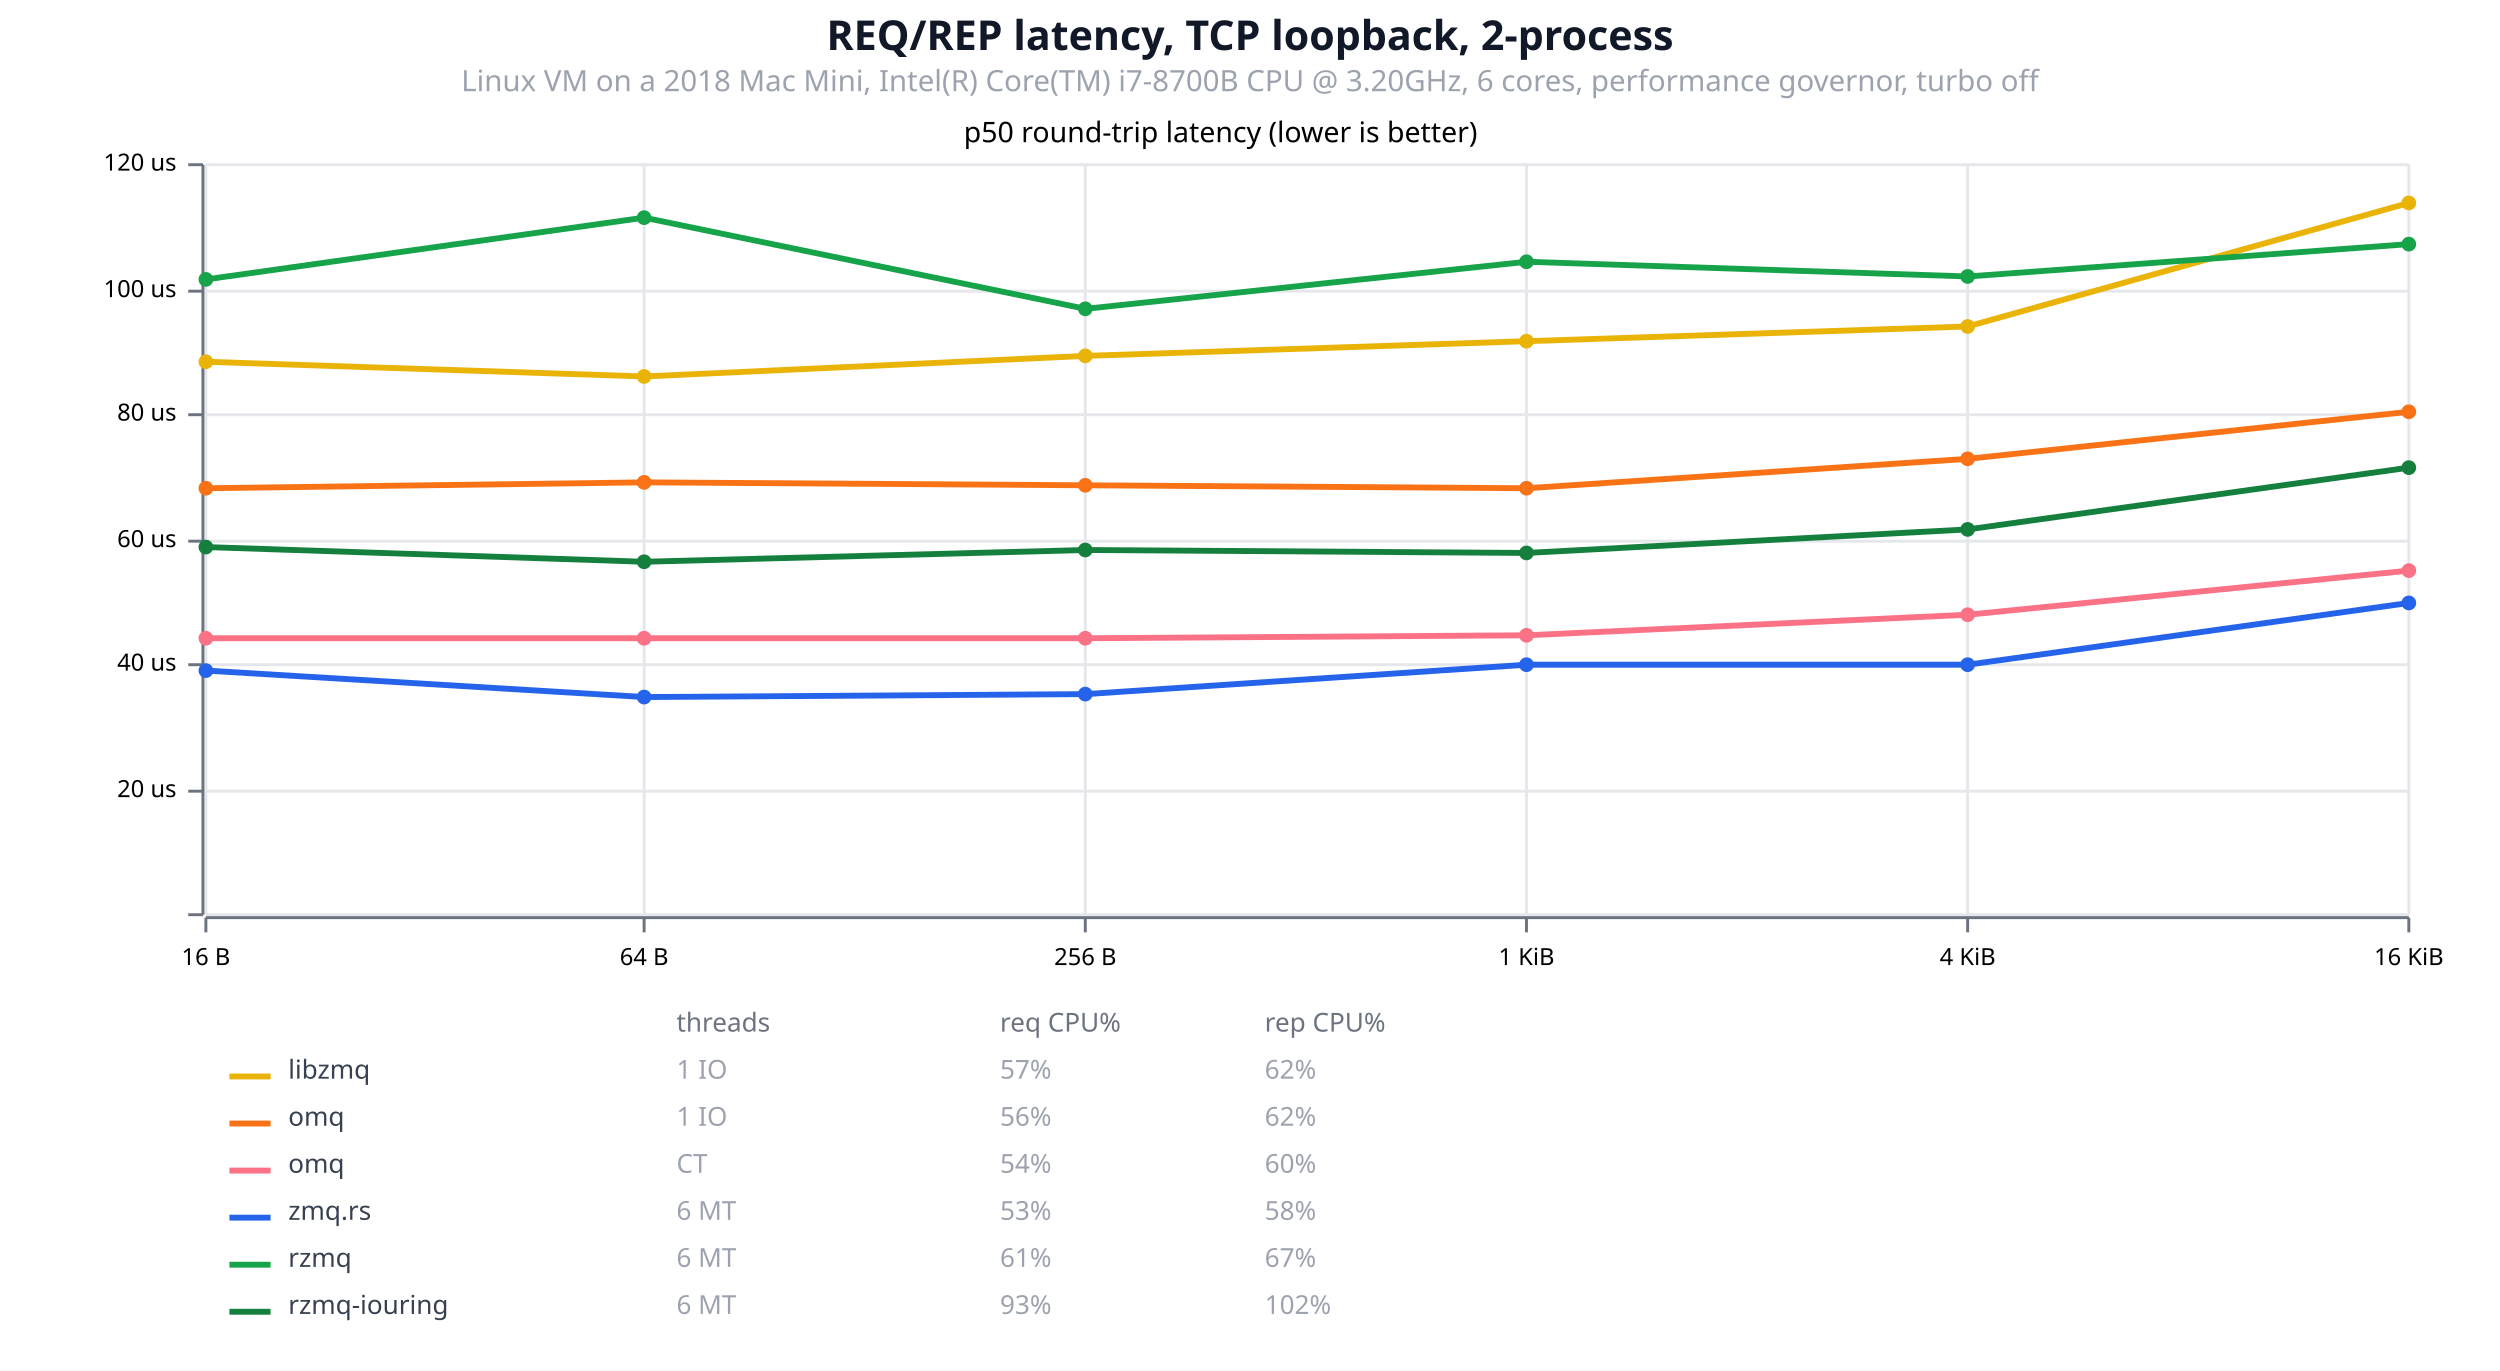
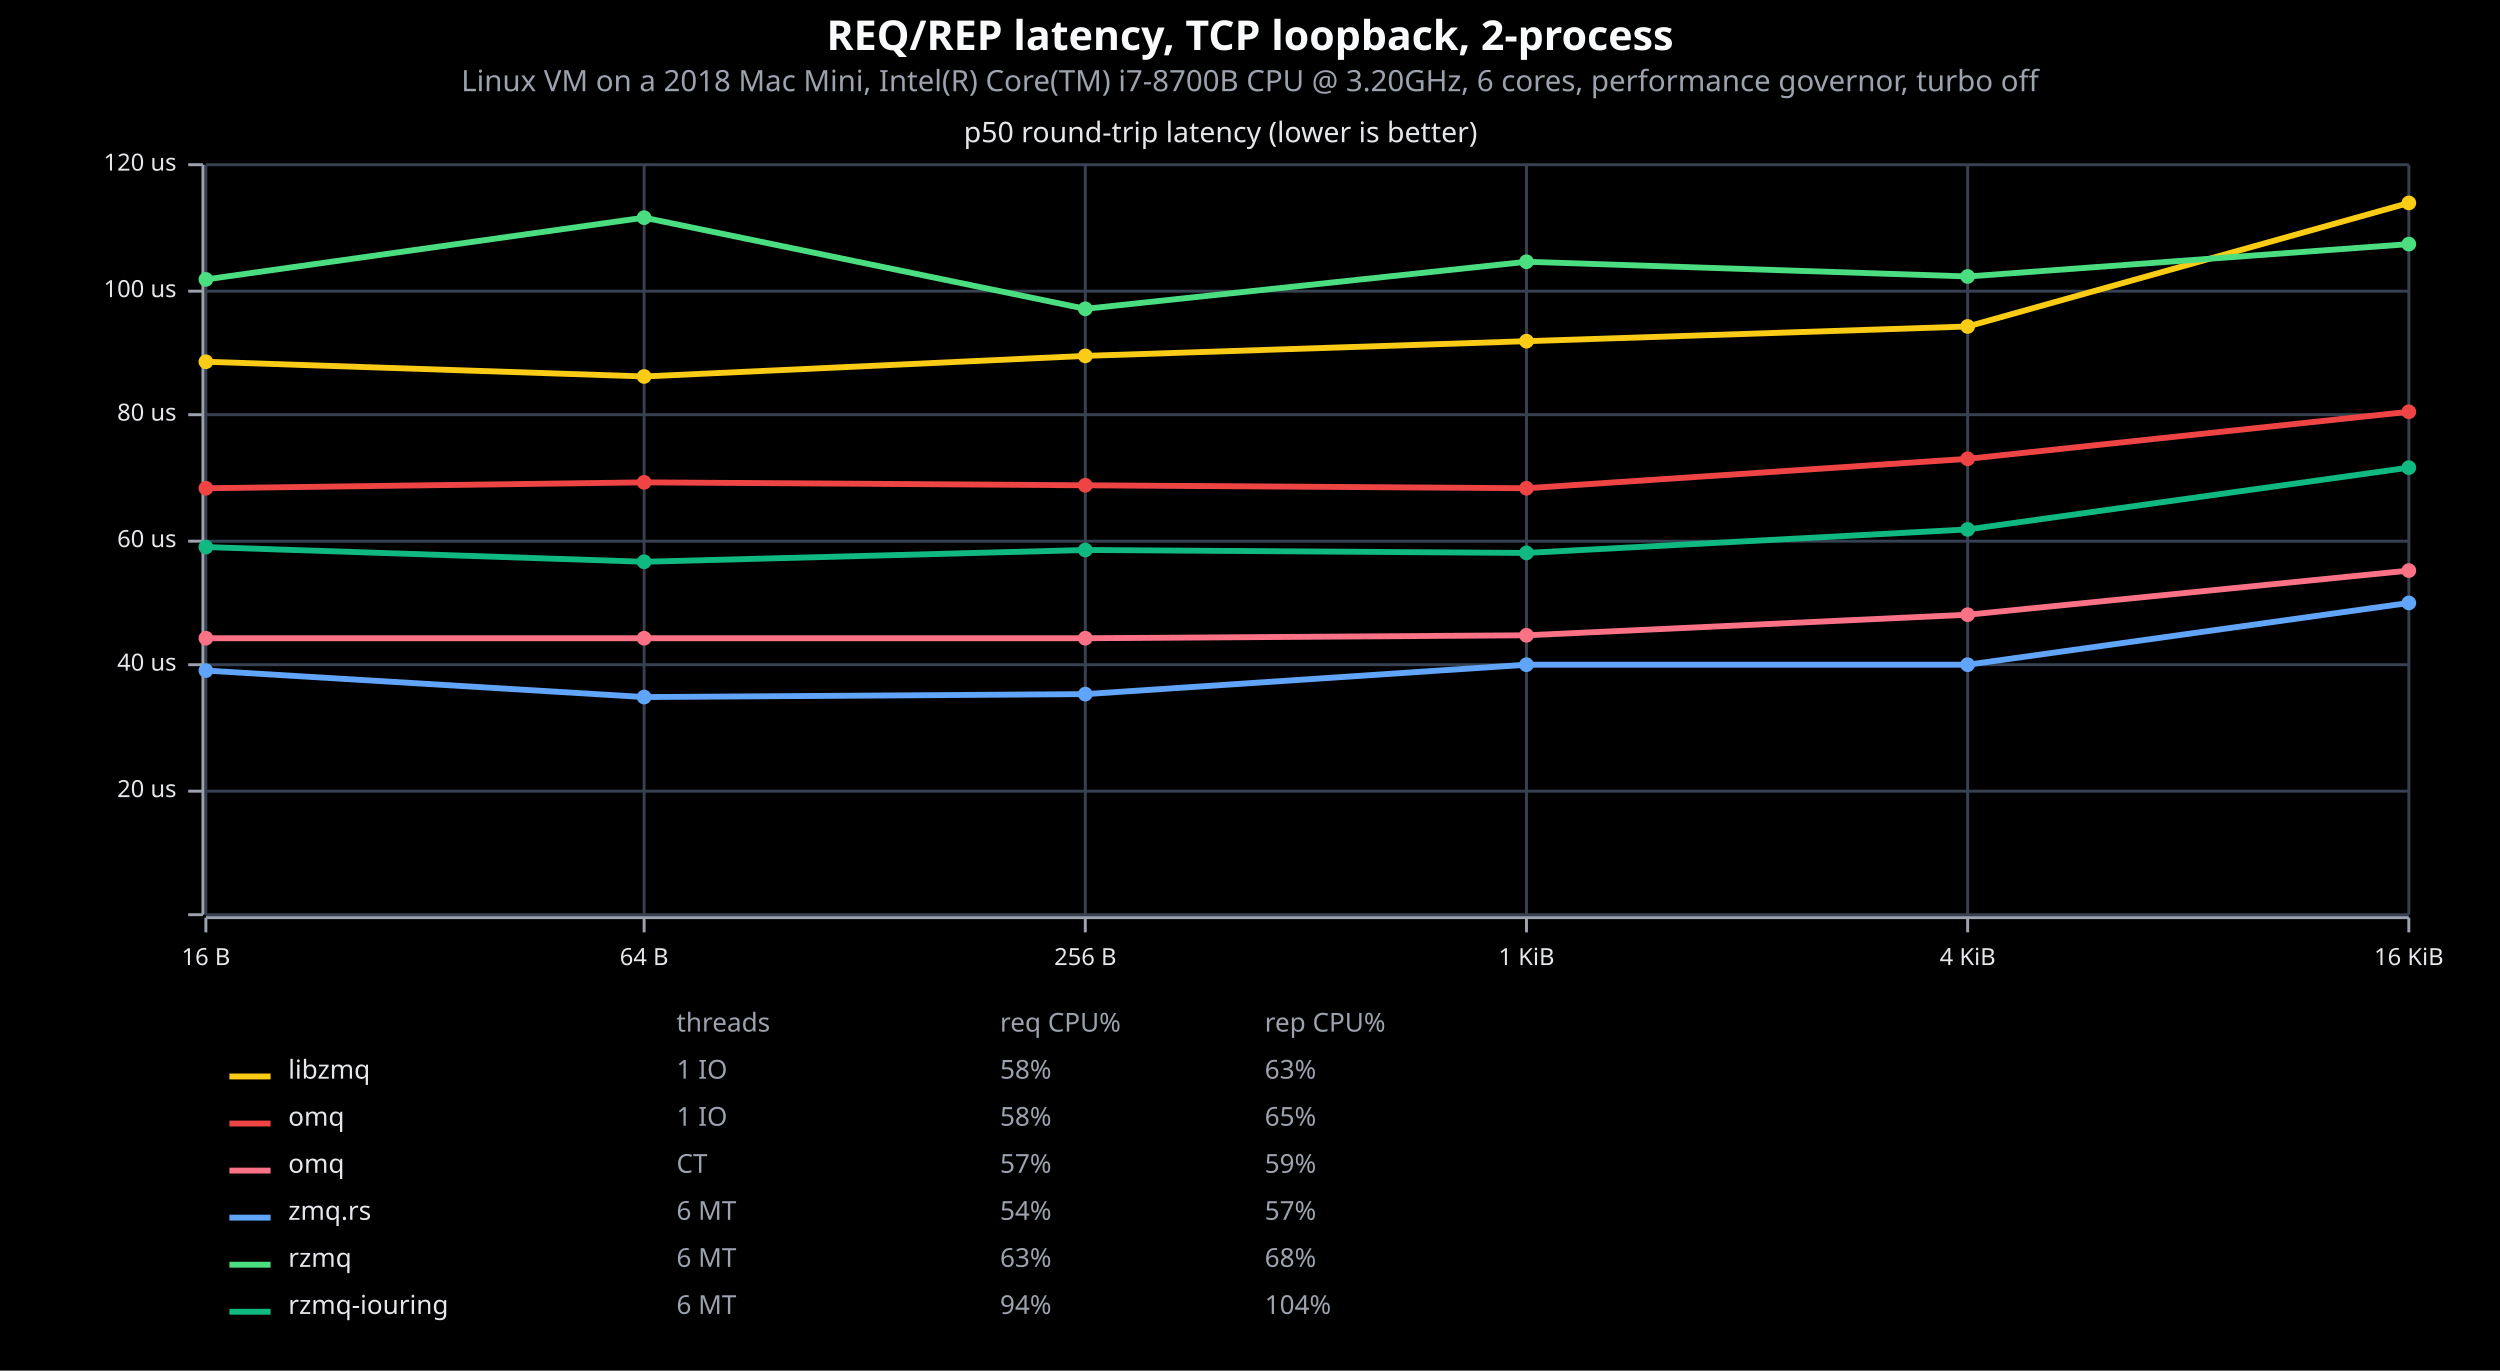
<svg xmlns="http://www.w3.org/2000/svg" viewBox="0 0 850 466" font-family="system-ui, -apple-system, sans-serif">
-   <rect x="0" y="0" width="850" height="466" opacity="1" fill="#FFFFFF" stroke="none" />
-   <text x="425" y="17" text-anchor="middle" font-family="sans-serif" font-size="14" font-weight="bold" fill="#111827">REQ/REP latency, TCP loopback, 2-process</text>
-   <text x="425" y="31" text-anchor="middle" font-family="sans-serif" font-size="10" fill="#9ca3af">Linux VM on a 2018 Mac Mini, Intel(R) Core(TM) i7-8700B CPU @ 3.20GHz, 6 cores, performance governor, turbo off</text>
-   <text x="415" y="41" dy="0.76em" text-anchor="middle" font-family="sans-serif" font-size="9.677" opacity="1" fill="#000000">
+   <rect x="0" y="0" width="850" height="466" opacity="1" fill="#000000" stroke="none" />
+   <text x="425" y="17" text-anchor="middle" font-family="sans-serif" font-size="14" font-weight="bold" fill="#F9FAFB">REQ/REP latency, TCP loopback, 2-process</text>
+   <text x="425" y="31" text-anchor="middle" font-family="sans-serif" font-size="10" fill="#9CA3AF">Linux VM on a 2018 Mac Mini, Intel(R) Core(TM) i7-8700B CPU @ 3.20GHz, 6 cores, performance governor, turbo off</text>
+   <text x="415" y="41" dy="0.76em" text-anchor="middle" font-family="sans-serif" font-size="9.677" opacity="1" fill="#E5E7EB">
p50 round-trip latency (lower is better)
</text>
-   <line opacity="1" stroke="#E5E7EB" stroke-width="1" x1="70" y1="311" x2="70" y2="56" />
-   <line opacity="1" stroke="#E5E7EB" stroke-width="1" x1="219" y1="311" x2="219" y2="56" />
-   <line opacity="1" stroke="#E5E7EB" stroke-width="1" x1="369" y1="311" x2="369" y2="56" />
-   <line opacity="1" stroke="#E5E7EB" stroke-width="1" x1="519" y1="311" x2="519" y2="56" />
-   <line opacity="1" stroke="#E5E7EB" stroke-width="1" x1="669" y1="311" x2="669" y2="56" />
-   <line opacity="1" stroke="#E5E7EB" stroke-width="1" x1="819" y1="311" x2="819" y2="56" />
-   <line opacity="1" stroke="#E5E7EB" stroke-width="1" x1="70" y1="311" x2="819" y2="311" />
-   <line opacity="1" stroke="#E5E7EB" stroke-width="1" x1="70" y1="269" x2="819" y2="269" />
-   <line opacity="1" stroke="#E5E7EB" stroke-width="1" x1="70" y1="226" x2="819" y2="226" />
-   <line opacity="1" stroke="#E5E7EB" stroke-width="1" x1="70" y1="184" x2="819" y2="184" />
-   <line opacity="1" stroke="#E5E7EB" stroke-width="1" x1="70" y1="141" x2="819" y2="141" />
-   <line opacity="1" stroke="#E5E7EB" stroke-width="1" x1="70" y1="99" x2="819" y2="99" />
-   <line opacity="1" stroke="#E5E7EB" stroke-width="1" x1="70" y1="56" x2="819" y2="56" />
-   <polyline fill="none" opacity="1" stroke="#6B7280" stroke-width="1" points="69,56 69,311 " />
-   <text x="60" y="311" dy="0.5ex" text-anchor="end" font-family="sans-serif" font-size="8.065" opacity="1" fill="#000000">
+   <line opacity="1" stroke="#374151" stroke-width="1" x1="70" y1="311" x2="70" y2="56" />
+   <line opacity="1" stroke="#374151" stroke-width="1" x1="219" y1="311" x2="219" y2="56" />
+   <line opacity="1" stroke="#374151" stroke-width="1" x1="369" y1="311" x2="369" y2="56" />
+   <line opacity="1" stroke="#374151" stroke-width="1" x1="519" y1="311" x2="519" y2="56" />
+   <line opacity="1" stroke="#374151" stroke-width="1" x1="669" y1="311" x2="669" y2="56" />
+   <line opacity="1" stroke="#374151" stroke-width="1" x1="819" y1="311" x2="819" y2="56" />
+   <line opacity="1" stroke="#374151" stroke-width="1" x1="70" y1="311" x2="819" y2="311" />
+   <line opacity="1" stroke="#374151" stroke-width="1" x1="70" y1="269" x2="819" y2="269" />
+   <line opacity="1" stroke="#374151" stroke-width="1" x1="70" y1="226" x2="819" y2="226" />
+   <line opacity="1" stroke="#374151" stroke-width="1" x1="70" y1="184" x2="819" y2="184" />
+   <line opacity="1" stroke="#374151" stroke-width="1" x1="70" y1="141" x2="819" y2="141" />
+   <line opacity="1" stroke="#374151" stroke-width="1" x1="70" y1="99" x2="819" y2="99" />
+   <line opacity="1" stroke="#374151" stroke-width="1" x1="70" y1="56" x2="819" y2="56" />
+   <polyline fill="none" opacity="1" stroke="#9CA3AF" stroke-width="1" points="69,56 69,311 " />
+   <text x="60" y="311" dy="0.5ex" text-anchor="end" font-family="sans-serif" font-size="8.065" opacity="1" fill="#E5E7EB">

</text>
-   <polyline fill="none" opacity="1" stroke="#6B7280" stroke-width="1" points="64,311 69,311 " />
-   <text x="60" y="269" dy="0.5ex" text-anchor="end" font-family="sans-serif" font-size="8.065" opacity="1" fill="#000000">
+   <polyline fill="none" opacity="1" stroke="#9CA3AF" stroke-width="1" points="64,311 69,311 " />
+   <text x="60" y="269" dy="0.5ex" text-anchor="end" font-family="sans-serif" font-size="8.065" opacity="1" fill="#E5E7EB">
20 us
</text>
-   <polyline fill="none" opacity="1" stroke="#6B7280" stroke-width="1" points="64,269 69,269 " />
-   <text x="60" y="226" dy="0.5ex" text-anchor="end" font-family="sans-serif" font-size="8.065" opacity="1" fill="#000000">
+   <polyline fill="none" opacity="1" stroke="#9CA3AF" stroke-width="1" points="64,269 69,269 " />
+   <text x="60" y="226" dy="0.5ex" text-anchor="end" font-family="sans-serif" font-size="8.065" opacity="1" fill="#E5E7EB">
40 us
</text>
-   <polyline fill="none" opacity="1" stroke="#6B7280" stroke-width="1" points="64,226 69,226 " />
-   <text x="60" y="184" dy="0.5ex" text-anchor="end" font-family="sans-serif" font-size="8.065" opacity="1" fill="#000000">
+   <polyline fill="none" opacity="1" stroke="#9CA3AF" stroke-width="1" points="64,226 69,226 " />
+   <text x="60" y="184" dy="0.5ex" text-anchor="end" font-family="sans-serif" font-size="8.065" opacity="1" fill="#E5E7EB">
60 us
</text>
-   <polyline fill="none" opacity="1" stroke="#6B7280" stroke-width="1" points="64,184 69,184 " />
-   <text x="60" y="141" dy="0.5ex" text-anchor="end" font-family="sans-serif" font-size="8.065" opacity="1" fill="#000000">
+   <polyline fill="none" opacity="1" stroke="#9CA3AF" stroke-width="1" points="64,184 69,184 " />
+   <text x="60" y="141" dy="0.5ex" text-anchor="end" font-family="sans-serif" font-size="8.065" opacity="1" fill="#E5E7EB">
80 us
</text>
-   <polyline fill="none" opacity="1" stroke="#6B7280" stroke-width="1" points="64,141 69,141 " />
-   <text x="60" y="99" dy="0.5ex" text-anchor="end" font-family="sans-serif" font-size="8.065" opacity="1" fill="#000000">
+   <polyline fill="none" opacity="1" stroke="#9CA3AF" stroke-width="1" points="64,141 69,141 " />
+   <text x="60" y="99" dy="0.5ex" text-anchor="end" font-family="sans-serif" font-size="8.065" opacity="1" fill="#E5E7EB">
100 us
</text>
-   <polyline fill="none" opacity="1" stroke="#6B7280" stroke-width="1" points="64,99 69,99 " />
-   <text x="60" y="56" dy="0.5ex" text-anchor="end" font-family="sans-serif" font-size="8.065" opacity="1" fill="#000000">
+   <polyline fill="none" opacity="1" stroke="#9CA3AF" stroke-width="1" points="64,99 69,99 " />
+   <text x="60" y="56" dy="0.5ex" text-anchor="end" font-family="sans-serif" font-size="8.065" opacity="1" fill="#E5E7EB">
120 us
</text>
-   <polyline fill="none" opacity="1" stroke="#6B7280" stroke-width="1" points="64,56 69,56 " />
-   <polyline fill="none" opacity="1" stroke="#6B7280" stroke-width="1" points="70,312 819,312 " />
-   <text x="70" y="322" dy="0.76em" text-anchor="middle" font-family="sans-serif" font-size="8.065" opacity="1" fill="#000000">
+   <polyline fill="none" opacity="1" stroke="#9CA3AF" stroke-width="1" points="64,56 69,56 " />
+   <polyline fill="none" opacity="1" stroke="#9CA3AF" stroke-width="1" points="70,312 819,312 " />
+   <text x="70" y="322" dy="0.76em" text-anchor="middle" font-family="sans-serif" font-size="8.065" opacity="1" fill="#E5E7EB">
16 B
</text>
-   <polyline fill="none" opacity="1" stroke="#6B7280" stroke-width="1" points="70,312 70,317 " />
-   <text x="219" y="322" dy="0.76em" text-anchor="middle" font-family="sans-serif" font-size="8.065" opacity="1" fill="#000000">
+   <polyline fill="none" opacity="1" stroke="#9CA3AF" stroke-width="1" points="70,312 70,317 " />
+   <text x="219" y="322" dy="0.76em" text-anchor="middle" font-family="sans-serif" font-size="8.065" opacity="1" fill="#E5E7EB">
64 B
</text>
-   <polyline fill="none" opacity="1" stroke="#6B7280" stroke-width="1" points="219,312 219,317 " />
-   <text x="369" y="322" dy="0.76em" text-anchor="middle" font-family="sans-serif" font-size="8.065" opacity="1" fill="#000000">
+   <polyline fill="none" opacity="1" stroke="#9CA3AF" stroke-width="1" points="219,312 219,317 " />
+   <text x="369" y="322" dy="0.76em" text-anchor="middle" font-family="sans-serif" font-size="8.065" opacity="1" fill="#E5E7EB">
256 B
</text>
-   <polyline fill="none" opacity="1" stroke="#6B7280" stroke-width="1" points="369,312 369,317 " />
-   <text x="519" y="322" dy="0.76em" text-anchor="middle" font-family="sans-serif" font-size="8.065" opacity="1" fill="#000000">
+   <polyline fill="none" opacity="1" stroke="#9CA3AF" stroke-width="1" points="369,312 369,317 " />
+   <text x="519" y="322" dy="0.76em" text-anchor="middle" font-family="sans-serif" font-size="8.065" opacity="1" fill="#E5E7EB">
1 KiB
</text>
-   <polyline fill="none" opacity="1" stroke="#6B7280" stroke-width="1" points="519,312 519,317 " />
-   <text x="669" y="322" dy="0.76em" text-anchor="middle" font-family="sans-serif" font-size="8.065" opacity="1" fill="#000000">
+   <polyline fill="none" opacity="1" stroke="#9CA3AF" stroke-width="1" points="519,312 519,317 " />
+   <text x="669" y="322" dy="0.76em" text-anchor="middle" font-family="sans-serif" font-size="8.065" opacity="1" fill="#E5E7EB">
4 KiB
</text>
-   <polyline fill="none" opacity="1" stroke="#6B7280" stroke-width="1" points="669,312 669,317 " />
-   <text x="819" y="322" dy="0.76em" text-anchor="middle" font-family="sans-serif" font-size="8.065" opacity="1" fill="#000000">
+   <polyline fill="none" opacity="1" stroke="#9CA3AF" stroke-width="1" points="669,312 669,317 " />
+   <text x="819" y="322" dy="0.76em" text-anchor="middle" font-family="sans-serif" font-size="8.065" opacity="1" fill="#E5E7EB">
16 KiB
</text>
-   <polyline fill="none" opacity="1" stroke="#6B7280" stroke-width="1" points="819,312 819,317 " />
-   <polyline fill="none" opacity="1" stroke="#EAB308" stroke-width="2" points="70,123 219,128 369,121 519,116 669,111 819,69 " />
-   <circle cx="70" cy="123" r="2.5" opacity="1" fill="#EAB308" stroke="none" stroke-width="1" />
-   <circle cx="219" cy="128" r="2.5" opacity="1" fill="#EAB308" stroke="none" stroke-width="1" />
-   <circle cx="369" cy="121" r="2.5" opacity="1" fill="#EAB308" stroke="none" stroke-width="1" />
-   <circle cx="519" cy="116" r="2.5" opacity="1" fill="#EAB308" stroke="none" stroke-width="1" />
-   <circle cx="669" cy="111" r="2.5" opacity="1" fill="#EAB308" stroke="none" stroke-width="1" />
-   <circle cx="819" cy="69" r="2.5" opacity="1" fill="#EAB308" stroke="none" stroke-width="1" />
-   <polyline fill="none" opacity="1" stroke="#F97316" stroke-width="2" points="70,166 219,164 369,165 519,166 669,156 819,140 " />
-   <circle cx="70" cy="166" r="2.5" opacity="1" fill="#F97316" stroke="none" stroke-width="1" />
-   <circle cx="219" cy="164" r="2.5" opacity="1" fill="#F97316" stroke="none" stroke-width="1" />
-   <circle cx="369" cy="165" r="2.5" opacity="1" fill="#F97316" stroke="none" stroke-width="1" />
-   <circle cx="519" cy="166" r="2.5" opacity="1" fill="#F97316" stroke="none" stroke-width="1" />
-   <circle cx="669" cy="156" r="2.5" opacity="1" fill="#F97316" stroke="none" stroke-width="1" />
-   <circle cx="819" cy="140" r="2.5" opacity="1" fill="#F97316" stroke="none" stroke-width="1" />
+   <polyline fill="none" opacity="1" stroke="#9CA3AF" stroke-width="1" points="819,312 819,317 " />
+   <polyline fill="none" opacity="1" stroke="#FACC15" stroke-width="2" points="70,123 219,128 369,121 519,116 669,111 819,69 " />
+   <circle cx="70" cy="123" r="2.5" opacity="1" fill="#FACC15" stroke="none" stroke-width="1" />
+   <circle cx="219" cy="128" r="2.5" opacity="1" fill="#FACC15" stroke="none" stroke-width="1" />
+   <circle cx="369" cy="121" r="2.5" opacity="1" fill="#FACC15" stroke="none" stroke-width="1" />
+   <circle cx="519" cy="116" r="2.5" opacity="1" fill="#FACC15" stroke="none" stroke-width="1" />
+   <circle cx="669" cy="111" r="2.5" opacity="1" fill="#FACC15" stroke="none" stroke-width="1" />
+   <circle cx="819" cy="69" r="2.5" opacity="1" fill="#FACC15" stroke="none" stroke-width="1" />
+   <polyline fill="none" opacity="1" stroke="#EF4444" stroke-width="2" points="70,166 219,164 369,165 519,166 669,156 819,140 " />
+   <circle cx="70" cy="166" r="2.5" opacity="1" fill="#EF4444" stroke="none" stroke-width="1" />
+   <circle cx="219" cy="164" r="2.5" opacity="1" fill="#EF4444" stroke="none" stroke-width="1" />
+   <circle cx="369" cy="165" r="2.5" opacity="1" fill="#EF4444" stroke="none" stroke-width="1" />
+   <circle cx="519" cy="166" r="2.5" opacity="1" fill="#EF4444" stroke="none" stroke-width="1" />
+   <circle cx="669" cy="156" r="2.5" opacity="1" fill="#EF4444" stroke="none" stroke-width="1" />
+   <circle cx="819" cy="140" r="2.5" opacity="1" fill="#EF4444" stroke="none" stroke-width="1" />
  <polyline fill="none" opacity="1" stroke="#FB7185" stroke-width="2" points="70,217 219,217 369,217 519,216 669,209 819,194 " />
  <circle cx="70" cy="217" r="2.5" opacity="1" fill="#FB7185" stroke="none" stroke-width="1" />
  <circle cx="219" cy="217" r="2.5" opacity="1" fill="#FB7185" stroke="none" stroke-width="1" />
  <circle cx="369" cy="217" r="2.5" opacity="1" fill="#FB7185" stroke="none" stroke-width="1" />
  <circle cx="519" cy="216" r="2.5" opacity="1" fill="#FB7185" stroke="none" stroke-width="1" />
  <circle cx="669" cy="209" r="2.5" opacity="1" fill="#FB7185" stroke="none" stroke-width="1" />
  <circle cx="819" cy="194" r="2.5" opacity="1" fill="#FB7185" stroke="none" stroke-width="1" />
-   <polyline fill="none" opacity="1" stroke="#2563EB" stroke-width="2" points="70,228 219,237 369,236 519,226 669,226 819,205 " />
-   <circle cx="70" cy="228" r="2.5" opacity="1" fill="#2563EB" stroke="none" stroke-width="1" />
-   <circle cx="219" cy="237" r="2.5" opacity="1" fill="#2563EB" stroke="none" stroke-width="1" />
-   <circle cx="369" cy="236" r="2.5" opacity="1" fill="#2563EB" stroke="none" stroke-width="1" />
-   <circle cx="519" cy="226" r="2.5" opacity="1" fill="#2563EB" stroke="none" stroke-width="1" />
-   <circle cx="669" cy="226" r="2.5" opacity="1" fill="#2563EB" stroke="none" stroke-width="1" />
-   <circle cx="819" cy="205" r="2.5" opacity="1" fill="#2563EB" stroke="none" stroke-width="1" />
-   <polyline fill="none" opacity="1" stroke="#16A34A" stroke-width="2" points="70,95 219,74 369,105 519,89 669,94 819,83 " />
-   <circle cx="70" cy="95" r="2.5" opacity="1" fill="#16A34A" stroke="none" stroke-width="1" />
-   <circle cx="219" cy="74" r="2.5" opacity="1" fill="#16A34A" stroke="none" stroke-width="1" />
-   <circle cx="369" cy="105" r="2.5" opacity="1" fill="#16A34A" stroke="none" stroke-width="1" />
-   <circle cx="519" cy="89" r="2.5" opacity="1" fill="#16A34A" stroke="none" stroke-width="1" />
-   <circle cx="669" cy="94" r="2.5" opacity="1" fill="#16A34A" stroke="none" stroke-width="1" />
-   <circle cx="819" cy="83" r="2.5" opacity="1" fill="#16A34A" stroke="none" stroke-width="1" />
-   <polyline fill="none" opacity="1" stroke="#15803D" stroke-width="2" points="70,186 219,191 369,187 519,188 669,180 819,159 " />
-   <circle cx="70" cy="186" r="2.5" opacity="1" fill="#15803D" stroke="none" stroke-width="1" />
-   <circle cx="219" cy="191" r="2.5" opacity="1" fill="#15803D" stroke="none" stroke-width="1" />
-   <circle cx="369" cy="187" r="2.5" opacity="1" fill="#15803D" stroke="none" stroke-width="1" />
-   <circle cx="519" cy="188" r="2.5" opacity="1" fill="#15803D" stroke="none" stroke-width="1" />
-   <circle cx="669" cy="180" r="2.5" opacity="1" fill="#15803D" stroke="none" stroke-width="1" />
-   <circle cx="819" cy="159" r="2.5" opacity="1" fill="#15803D" stroke="none" stroke-width="1" />
-   <text x="230" y="344" dy="0.76em" text-anchor="start" font-family="sans-serif" font-size="8.871" opacity="1" fill="#6B7280">
+   <polyline fill="none" opacity="1" stroke="#60A5FA" stroke-width="2" points="70,228 219,237 369,236 519,226 669,226 819,205 " />
+   <circle cx="70" cy="228" r="2.5" opacity="1" fill="#60A5FA" stroke="none" stroke-width="1" />
+   <circle cx="219" cy="237" r="2.5" opacity="1" fill="#60A5FA" stroke="none" stroke-width="1" />
+   <circle cx="369" cy="236" r="2.5" opacity="1" fill="#60A5FA" stroke="none" stroke-width="1" />
+   <circle cx="519" cy="226" r="2.5" opacity="1" fill="#60A5FA" stroke="none" stroke-width="1" />
+   <circle cx="669" cy="226" r="2.5" opacity="1" fill="#60A5FA" stroke="none" stroke-width="1" />
+   <circle cx="819" cy="205" r="2.5" opacity="1" fill="#60A5FA" stroke="none" stroke-width="1" />
+   <polyline fill="none" opacity="1" stroke="#4ADE80" stroke-width="2" points="70,95 219,74 369,105 519,89 669,94 819,83 " />
+   <circle cx="70" cy="95" r="2.5" opacity="1" fill="#4ADE80" stroke="none" stroke-width="1" />
+   <circle cx="219" cy="74" r="2.5" opacity="1" fill="#4ADE80" stroke="none" stroke-width="1" />
+   <circle cx="369" cy="105" r="2.5" opacity="1" fill="#4ADE80" stroke="none" stroke-width="1" />
+   <circle cx="519" cy="89" r="2.5" opacity="1" fill="#4ADE80" stroke="none" stroke-width="1" />
+   <circle cx="669" cy="94" r="2.5" opacity="1" fill="#4ADE80" stroke="none" stroke-width="1" />
+   <circle cx="819" cy="83" r="2.5" opacity="1" fill="#4ADE80" stroke="none" stroke-width="1" />
+   <polyline fill="none" opacity="1" stroke="#10B981" stroke-width="2" points="70,186 219,191 369,187 519,188 669,180 819,159 " />
+   <circle cx="70" cy="186" r="2.5" opacity="1" fill="#10B981" stroke="none" stroke-width="1" />
+   <circle cx="219" cy="191" r="2.5" opacity="1" fill="#10B981" stroke="none" stroke-width="1" />
+   <circle cx="369" cy="187" r="2.5" opacity="1" fill="#10B981" stroke="none" stroke-width="1" />
+   <circle cx="519" cy="188" r="2.5" opacity="1" fill="#10B981" stroke="none" stroke-width="1" />
+   <circle cx="669" cy="180" r="2.5" opacity="1" fill="#10B981" stroke="none" stroke-width="1" />
+   <circle cx="819" cy="159" r="2.5" opacity="1" fill="#10B981" stroke="none" stroke-width="1" />
+   <text x="230" y="344" dy="0.76em" text-anchor="start" font-family="sans-serif" font-size="8.871" opacity="1" fill="#9CA3AF">
threads
</text>
-   <text x="340" y="344" dy="0.76em" text-anchor="start" font-family="sans-serif" font-size="8.871" opacity="1" fill="#6B7280">
+   <text x="340" y="344" dy="0.76em" text-anchor="start" font-family="sans-serif" font-size="8.871" opacity="1" fill="#9CA3AF">
req CPU%
</text>
-   <text x="430" y="344" dy="0.76em" text-anchor="start" font-family="sans-serif" font-size="8.871" opacity="1" fill="#6B7280">
+   <text x="430" y="344" dy="0.76em" text-anchor="start" font-family="sans-serif" font-size="8.871" opacity="1" fill="#9CA3AF">
rep CPU%
</text>
-   <polyline fill="none" opacity="1" stroke="#EAB308" stroke-width="2" points="78,366 92,366 " />
-   <text x="98" y="360" dy="0.76em" text-anchor="start" font-family="sans-serif" font-size="8.871" opacity="1" fill="#374151">
+   <polyline fill="none" opacity="1" stroke="#FACC15" stroke-width="2" points="78,366 92,366 " />
+   <text x="98" y="360" dy="0.76em" text-anchor="start" font-family="sans-serif" font-size="8.871" opacity="1" fill="#E5E7EB">
libzmq
</text>
  <text x="230" y="360" dy="0.76em" text-anchor="start" font-family="sans-serif" font-size="8.871" opacity="1" fill="#9CA3AF">
1 IO
</text>
  <text x="340" y="360" dy="0.76em" text-anchor="start" font-family="sans-serif" font-size="8.871" opacity="1" fill="#9CA3AF">
- 57%
+ 58%
</text>
  <text x="430" y="360" dy="0.76em" text-anchor="start" font-family="sans-serif" font-size="8.871" opacity="1" fill="#9CA3AF">
- 62%
- </text>
-   <polyline fill="none" opacity="1" stroke="#F97316" stroke-width="2" points="78,382 92,382 " />
-   <text x="98" y="376" dy="0.76em" text-anchor="start" font-family="sans-serif" font-size="8.871" opacity="1" fill="#374151">
+ 63%
+ </text>
+   <polyline fill="none" opacity="1" stroke="#EF4444" stroke-width="2" points="78,382 92,382 " />
+   <text x="98" y="376" dy="0.76em" text-anchor="start" font-family="sans-serif" font-size="8.871" opacity="1" fill="#E5E7EB">
omq
</text>
  <text x="230" y="376" dy="0.76em" text-anchor="start" font-family="sans-serif" font-size="8.871" opacity="1" fill="#9CA3AF">
1 IO
</text>
  <text x="340" y="376" dy="0.76em" text-anchor="start" font-family="sans-serif" font-size="8.871" opacity="1" fill="#9CA3AF">
- 56%
+ 58%
</text>
  <text x="430" y="376" dy="0.76em" text-anchor="start" font-family="sans-serif" font-size="8.871" opacity="1" fill="#9CA3AF">
- 62%
+ 65%
</text>
  <polyline fill="none" opacity="1" stroke="#FB7185" stroke-width="2" points="78,398 92,398 " />
-   <text x="98" y="392" dy="0.76em" text-anchor="start" font-family="sans-serif" font-size="8.871" opacity="1" fill="#374151">
+   <text x="98" y="392" dy="0.76em" text-anchor="start" font-family="sans-serif" font-size="8.871" opacity="1" fill="#E5E7EB">
omq
</text>
  <text x="230" y="392" dy="0.76em" text-anchor="start" font-family="sans-serif" font-size="8.871" opacity="1" fill="#9CA3AF">
CT
</text>
  <text x="340" y="392" dy="0.76em" text-anchor="start" font-family="sans-serif" font-size="8.871" opacity="1" fill="#9CA3AF">
- 54%
+ 57%
</text>
  <text x="430" y="392" dy="0.76em" text-anchor="start" font-family="sans-serif" font-size="8.871" opacity="1" fill="#9CA3AF">
- 60%
- </text>
-   <polyline fill="none" opacity="1" stroke="#2563EB" stroke-width="2" points="78,414 92,414 " />
-   <text x="98" y="408" dy="0.76em" text-anchor="start" font-family="sans-serif" font-size="8.871" opacity="1" fill="#374151">
+ 59%
+ </text>
+   <polyline fill="none" opacity="1" stroke="#60A5FA" stroke-width="2" points="78,414 92,414 " />
+   <text x="98" y="408" dy="0.76em" text-anchor="start" font-family="sans-serif" font-size="8.871" opacity="1" fill="#E5E7EB">
zmq.rs
</text>
  <text x="230" y="408" dy="0.76em" text-anchor="start" font-family="sans-serif" font-size="8.871" opacity="1" fill="#9CA3AF">
6 MT
</text>
  <text x="340" y="408" dy="0.76em" text-anchor="start" font-family="sans-serif" font-size="8.871" opacity="1" fill="#9CA3AF">
- 53%
+ 54%
</text>
  <text x="430" y="408" dy="0.76em" text-anchor="start" font-family="sans-serif" font-size="8.871" opacity="1" fill="#9CA3AF">
- 58%
- </text>
-   <polyline fill="none" opacity="1" stroke="#16A34A" stroke-width="2" points="78,430 92,430 " />
-   <text x="98" y="424" dy="0.76em" text-anchor="start" font-family="sans-serif" font-size="8.871" opacity="1" fill="#374151">
+ 57%
+ </text>
+   <polyline fill="none" opacity="1" stroke="#4ADE80" stroke-width="2" points="78,430 92,430 " />
+   <text x="98" y="424" dy="0.76em" text-anchor="start" font-family="sans-serif" font-size="8.871" opacity="1" fill="#E5E7EB">
rzmq
</text>
  <text x="230" y="424" dy="0.76em" text-anchor="start" font-family="sans-serif" font-size="8.871" opacity="1" fill="#9CA3AF">
6 MT
</text>
  <text x="340" y="424" dy="0.76em" text-anchor="start" font-family="sans-serif" font-size="8.871" opacity="1" fill="#9CA3AF">
- 61%
+ 63%
</text>
  <text x="430" y="424" dy="0.76em" text-anchor="start" font-family="sans-serif" font-size="8.871" opacity="1" fill="#9CA3AF">
- 67%
- </text>
-   <polyline fill="none" opacity="1" stroke="#15803D" stroke-width="2" points="78,446 92,446 " />
-   <text x="98" y="440" dy="0.76em" text-anchor="start" font-family="sans-serif" font-size="8.871" opacity="1" fill="#374151">
+ 68%
+ </text>
+   <polyline fill="none" opacity="1" stroke="#10B981" stroke-width="2" points="78,446 92,446 " />
+   <text x="98" y="440" dy="0.76em" text-anchor="start" font-family="sans-serif" font-size="8.871" opacity="1" fill="#E5E7EB">
rzmq-iouring
</text>
  <text x="230" y="440" dy="0.76em" text-anchor="start" font-family="sans-serif" font-size="8.871" opacity="1" fill="#9CA3AF">
6 MT
</text>
  <text x="340" y="440" dy="0.76em" text-anchor="start" font-family="sans-serif" font-size="8.871" opacity="1" fill="#9CA3AF">
- 93%
+ 94%
</text>
  <text x="430" y="440" dy="0.76em" text-anchor="start" font-family="sans-serif" font-size="8.871" opacity="1" fill="#9CA3AF">
- 102%
+ 104%
</text>
</svg>
